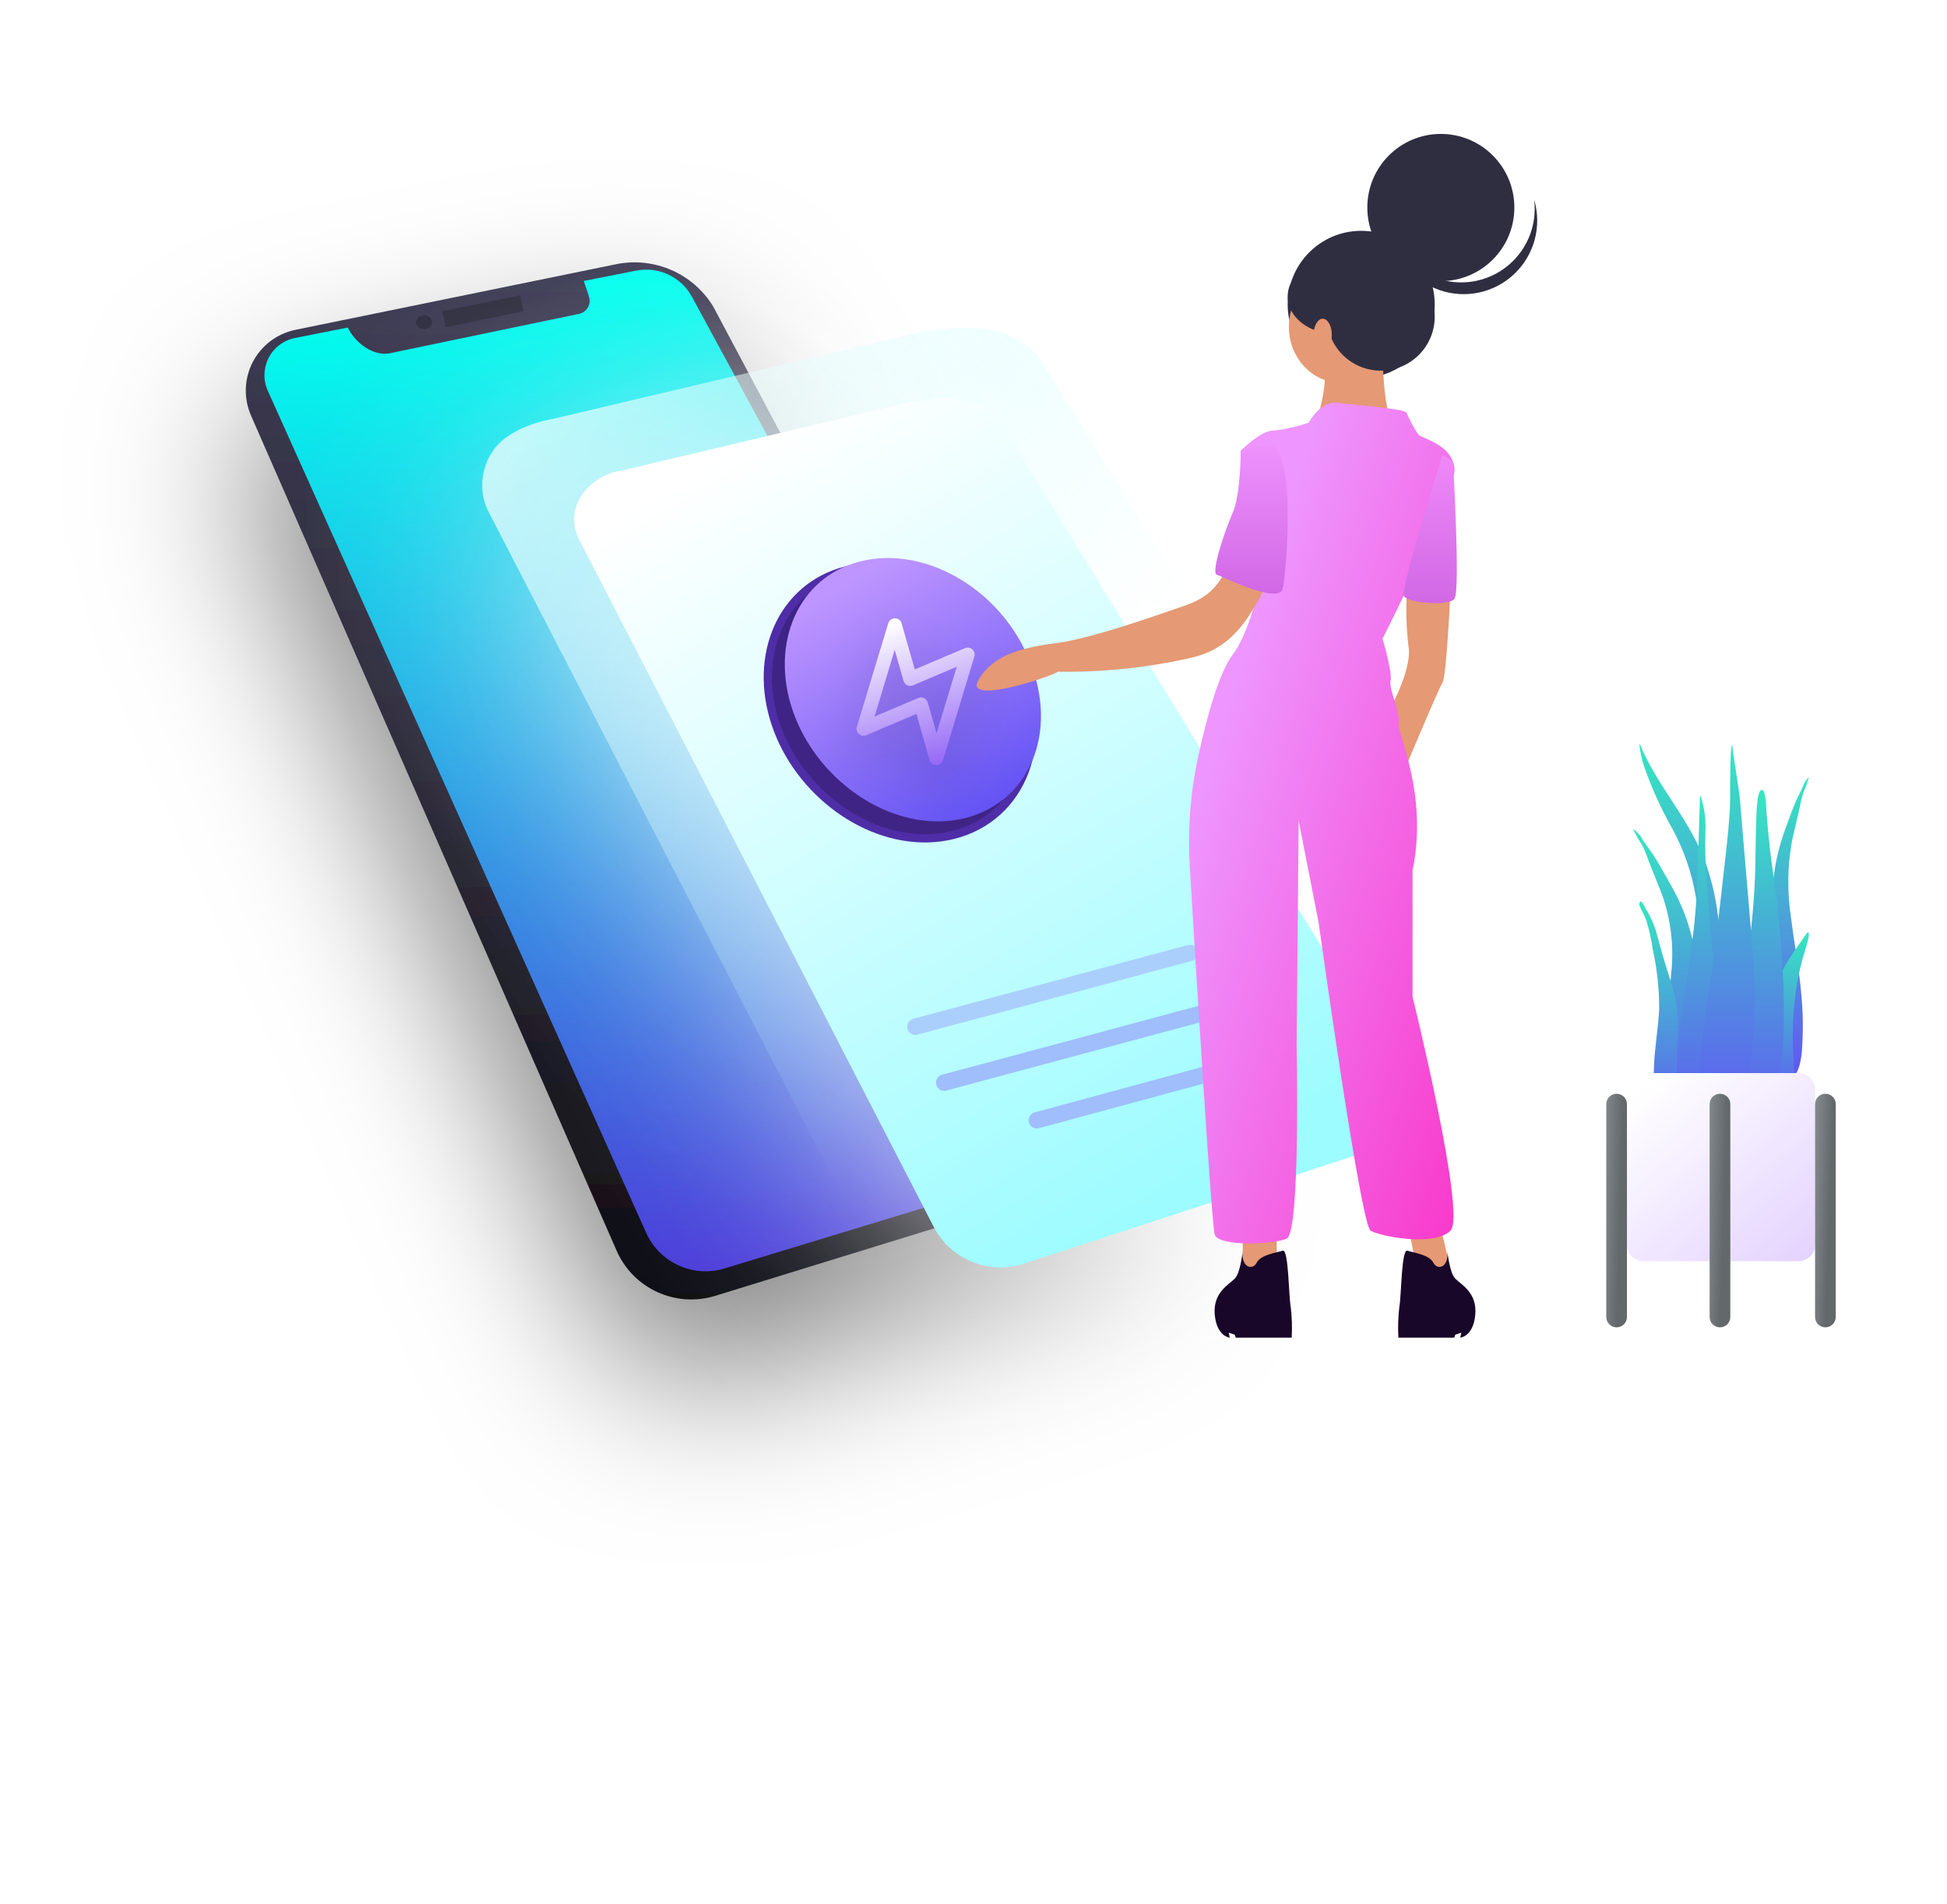
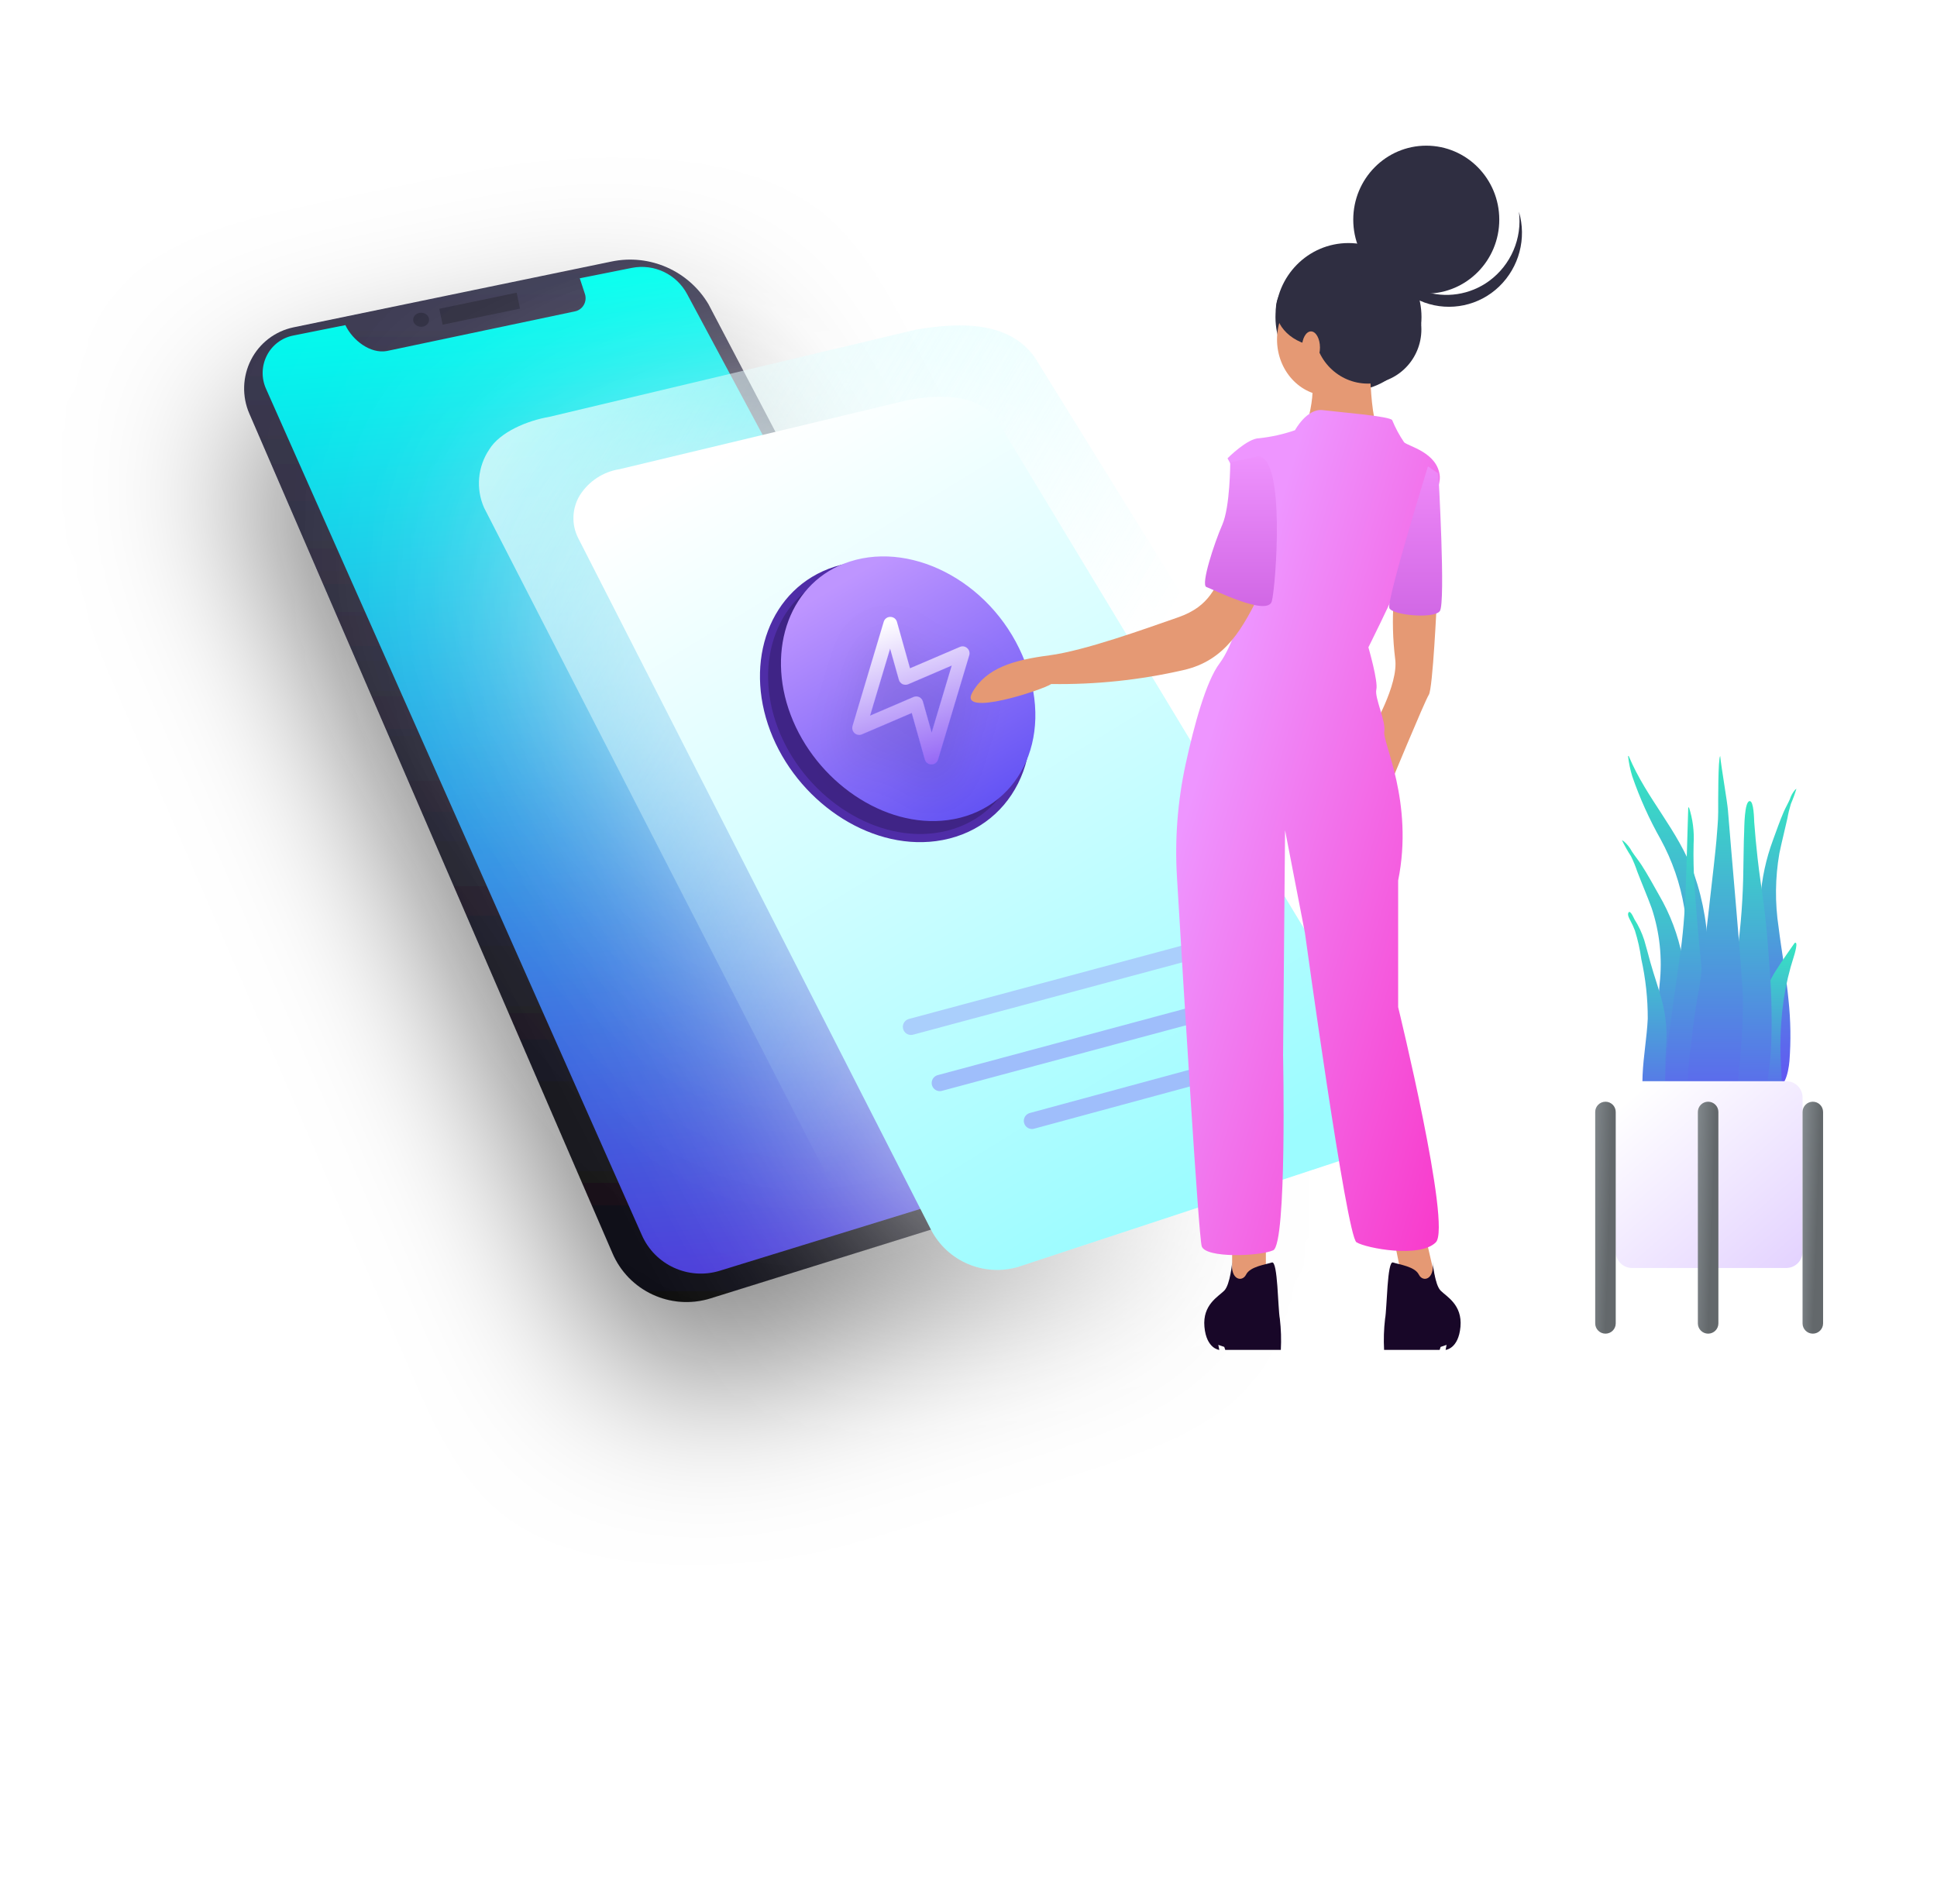
- <svg xmlns="http://www.w3.org/2000/svg" xmlns:xlink="http://www.w3.org/1999/xlink" width="237.577" height="232.346" viewBox="0 0 237.577 232.346">
+ <svg xmlns="http://www.w3.org/2000/svg" xmlns:xlink="http://www.w3.org/1999/xlink" width="237.996" height="233.904" viewBox="0 0 237.996 233.904">
  <defs>
    <style>
-             .cls-1{fill:url(#linear-gradient)}.cls-2{fill:url(#linear-gradient-2)}.cls-11,.cls-12,.cls-3{fill:none}.cls-3{stroke:#2f2e41}.cls-3,.cls-7{stroke-miterlimit:10}.cls-11,.cls-12,.cls-3,.cls-7{stroke-width:2px}.cls-4{fill:#2f2e41}.cls-5{opacity:.7;fill:url(#linear-gradient-3)}.cls-6{fill:url(#linear-gradient-4)}.cls-7{fill:#4f2da7;stroke:#4f2da7}.cls-8{opacity:.2}.cls-9{fill:url(#linear-gradient-5)}.cls-10{fill:url(#linear-gradient-6)}.cls-11,.cls-12{stroke:#aacffc;stroke-linecap:round}.cls-12{stroke:#9fbefb}.cls-13{fill:#e59974}.cls-14{fill:url(#linear-gradient-7)}.cls-15{fill:url(#linear-gradient-8)}.cls-16{fill:#180728}.cls-17{fill:url(#linear-gradient-9)}.cls-18{fill:url(#linear-gradient-10)}.cls-19{fill:url(#linear-gradient-18)}.cls-20{fill:url(#linear-gradient-19)}.cls-21{fill:url(#linear-gradient-20)}.cls-22{fill:url(#linear-gradient-21)}.cls-23{filter:url(#features)}.cls-24{filter:url(#Path_10523)}.cls-25{filter:url(#Path_10583)}.cls-26{filter:url(#Path_9411)}
+             .cls-1{fill:url(#linear-gradient)}.cls-2{fill:url(#linear-gradient-2)}.cls-11,.cls-12,.cls-3{fill:none}.cls-3{stroke:#2f2e41}.cls-3,.cls-7{stroke-miterlimit:10}.cls-11,.cls-12,.cls-3,.cls-7{stroke-width:2px}.cls-4{fill:#2f2e41}.cls-5{opacity:.7;fill:url(#linear-gradient-3)}.cls-6{fill:url(#linear-gradient-4)}.cls-7{fill:#4f2da7;stroke:#4f2da7}.cls-8{opacity:.2}.cls-9{fill:url(#linear-gradient-5)}.cls-10{fill:url(#linear-gradient-6)}.cls-11,.cls-12{stroke:#aacffc;stroke-linecap:round}.cls-12{stroke:#9fbefb}.cls-13{fill:url(#linear-gradient-7)}.cls-14{fill:url(#linear-gradient-15)}.cls-15{fill:url(#linear-gradient-16)}.cls-16{fill:url(#linear-gradient-17)}.cls-17{fill:url(#linear-gradient-18)}.cls-18{fill:#e59974}.cls-19{fill:url(#linear-gradient-19)}.cls-20{fill:url(#linear-gradient-20)}.cls-21{fill:#180728}.cls-22{fill:url(#linear-gradient-21)}.cls-23{filter:url(#features)}.cls-24{filter:url(#Path_10523)}.cls-25{filter:url(#Path_10583)}.cls-26{filter:url(#Path_9411)}
        </style>
    <linearGradient id="linear-gradient" x1=".5" x2=".5" y2="1" gradientUnits="objectBoundingBox">
      <stop offset="0" stop-color="#3f3d56" />
      <stop offset="1" stop-color="#0d0c11" />
    </linearGradient>
-     <filter id="Path_9411" width="168.348" height="186.563" x="0" y="12.02" filterUnits="userSpaceOnUse">
+     <filter id="Path_9411" width="168.348" height="188.129" x="0" y="11.902" filterUnits="userSpaceOnUse">
      <feOffset dy="10" />
      <feGaussianBlur result="blur" stdDeviation="10" />
      <feFlood flood-opacity=".502" />
      <feComposite in2="blur" operator="in" />
      <feComposite in="SourceGraphic" />
    </filter>
    <linearGradient id="linear-gradient-2" x1=".431" x2=".5" y1=".015" y2="1" gradientUnits="objectBoundingBox">
      <stop offset="0" stop-color="#0fe" />
      <stop offset="1" stop-color="#4a3ad9" />
    </linearGradient>
    <linearGradient id="linear-gradient-3" x1=".025" x2=".537" y1=".098" y2=".413" gradientUnits="objectBoundingBox">
      <stop offset="0" stop-color="#fff" />
      <stop offset="1" stop-color="#9cfcff" stop-opacity="0" />
    </linearGradient>
-     <filter id="Path_10583" width="228.57" height="232.346" x="9.008" y="0" filterUnits="userSpaceOnUse">
+     <filter id="Path_10583" width="229.023" height="233.904" x="8.973" y="0" filterUnits="userSpaceOnUse">
      <feOffset dy="5" />
      <feGaussianBlur result="blur-2" stdDeviation="15" />
      <feFlood flood-color="#fff" flood-opacity=".8" />
      <feComposite in2="blur-2" operator="in" />
      <feComposite in="SourceGraphic" />
    </filter>
    <linearGradient id="linear-gradient-4" x1=".237" x2=".748" y1=".035" y2=".912" gradientUnits="objectBoundingBox">
      <stop offset="0" stop-color="#fff" />
      <stop offset="1" stop-color="#9cfcff" />
    </linearGradient>
-     <filter id="Path_10523" width="195.245" height="199.473" x="21.371" y="8.635" filterUnits="userSpaceOnUse">
+     <filter id="Path_10523" width="195.322" height="200.768" x="21.716" y="8.766" filterUnits="userSpaceOnUse">
      <feOffset dy="5" />
      <feGaussianBlur result="blur-3" stdDeviation="15" />
      <feFlood flood-color="#fff" flood-opacity=".8" />
      <feComposite in2="blur-3" operator="in" />
      <feComposite in="SourceGraphic" />
    </filter>
    <linearGradient id="linear-gradient-5" x1=".224" x2=".733" y1=".105" y2="1" gradientUnits="objectBoundingBox">
      <stop offset="0" stop-color="#be95ff" />
      <stop offset="1" stop-color="#6353f4" />
    </linearGradient>
    <linearGradient id="linear-gradient-6" x1=".596" x2=".5" y1=".03" y2="1" gradientUnits="objectBoundingBox">
      <stop offset="0" stop-color="#fff" />
      <stop offset="1" stop-color="#9669f6" />
    </linearGradient>
-     <filter id="features" width="40.85" height="41.732" x="91.278" y="66.258" filterUnits="userSpaceOnUse">
+     <filter id="features" width="40.97" height="41.936" x="91.412" y="66.633" filterUnits="userSpaceOnUse">
      <feOffset dy="3" />
      <feGaussianBlur result="blur-4" stdDeviation="3" />
      <feFlood flood-opacity=".161" />
      <feComposite in2="blur-4" operator="in" />
      <feComposite in="SourceGraphic" />
    </filter>
-     <linearGradient id="linear-gradient-7" x1=".5" x2="1.726" y2="1.19" gradientUnits="objectBoundingBox">
+     <linearGradient id="linear-gradient-7" x1=".5" x2=".5" y2="1" gradientUnits="objectBoundingBox">
+       <stop offset="0" stop-color="#35e7c1" />
+       <stop offset="1" stop-color="#6353f4" />
+     </linearGradient>
+     <linearGradient id="linear-gradient-15" x2="1.591" y1=".152" y2="1.969" gradientUnits="objectBoundingBox">
+       <stop offset="0" stop-color="#fff" />
+       <stop offset="1" stop-color="#cbabff" />
+     </linearGradient>
+     <linearGradient id="linear-gradient-16" x1="-2.056" x2=".5" y1=".073" y2="1" gradientUnits="objectBoundingBox">
+       <stop offset="0" stop-color="#c5cfd6" />
+       <stop offset="1" stop-color="#63686b" />
+     </linearGradient>
+     <linearGradient id="linear-gradient-17" x1="-1.949" y1=".053" xlink:href="#linear-gradient-16" />
+     <linearGradient id="linear-gradient-18" x1="-1.721" xlink:href="#linear-gradient-16" />
+     <linearGradient id="linear-gradient-19" x1=".5" x2="1.726" y2="1.19" gradientUnits="objectBoundingBox">
      <stop offset="0" stop-color="#ee95ff" />
      <stop offset="1" stop-color="#f0a" />
    </linearGradient>
-     <linearGradient id="linear-gradient-8" x1=".5" x2=".5" y2="1" gradientUnits="objectBoundingBox">
+     <linearGradient id="linear-gradient-20" x1=".5" x2=".5" y2="1" gradientUnits="objectBoundingBox">
      <stop offset="0" stop-color="#ef89f8" />
      <stop offset="1" stop-color="#d168e5" />
    </linearGradient>
-     <linearGradient id="linear-gradient-9" x1=".5" x2=".5" y2="1" gradientUnits="objectBoundingBox">
+     <linearGradient id="linear-gradient-21" x1=".5" x2=".5" y2="1" gradientUnits="objectBoundingBox">
      <stop offset="0" stop-color="#ee92fd" />
      <stop offset="1" stop-color="#d167e5" />
    </linearGradient>
-     <linearGradient id="linear-gradient-10" x1=".5" x2=".5" y2="1" gradientUnits="objectBoundingBox">
-       <stop offset="0" stop-color="#35e7c1" />
-       <stop offset="1" stop-color="#6353f4" />
-     </linearGradient>
-     <linearGradient id="linear-gradient-18" x2="1.591" y1=".152" y2="1.969" gradientUnits="objectBoundingBox">
-       <stop offset="0" stop-color="#fff" />
-       <stop offset="1" stop-color="#cbabff" />
-     </linearGradient>
-     <linearGradient id="linear-gradient-19" x1="-2.056" x2=".5" y1=".073" y2="1" gradientUnits="objectBoundingBox">
-       <stop offset="0" stop-color="#c5cfd6" />
-       <stop offset="1" stop-color="#63686b" />
-     </linearGradient>
-     <linearGradient id="linear-gradient-20" x1="-1.949" y1=".053" xlink:href="#linear-gradient-19" />
-     <linearGradient id="linear-gradient-21" x1="-1.721" xlink:href="#linear-gradient-19" />
  </defs>
-   <g id="ill_features" transform="translate(-1.484 -16.551)">
-     <g class="cls-26" transform="translate(1.48 16.55)">
-       <path id="Path_9411-2" d="M286.57 308.254l-39.132 8.006a7.577 7.577 0 0 0-5.416 10.463l44.611 101.906a9.937 9.937 0 0 0 12.019 5.52l45.088-13.9a8.506 8.506 0 0 0 5-12.119l-50.3-94.686a11.245 11.245 0 0 0-11.87-5.19z" class="cls-1" data-name="Path 9411" transform="translate(-211.39 -276.01)" />
+   <g id="ill_features" transform="translate(-1.484 -16.992)">
+     <g id="phone" transform="translate(0 .158)">
+       <g class="cls-26" transform="translate(1.48 16.83)">
+         <path id="Path_9411-2" d="M286.569 308.257l-39.132 8.1a7.58 7.58 0 0 0-5.2 3.986 7.763 7.763 0 0 0-.212 6.607l44.611 103.168a9.9 9.9 0 0 0 12.019 5.588l45.088-14.069a8.537 8.537 0 0 0 5.351-4.941 8.713 8.713 0 0 0-.351-7.328l-50.3-95.859a11.191 11.191 0 0 0-11.874-5.252z" class="cls-1" data-name="Path 9411" transform="translate(-211.39 -276.12)" />
+       </g>
+       <path id="Path_9412" d="M254.435 320.105l6.434-1.286c.89 1.872 3.072 3.55 5.091 3.183l23.081-4.865a1.631 1.631 0 0 0 1.114-.783 1.672 1.672 0 0 0 .145-1.366l-.632-1.923 6.4-1.28a6.317 6.317 0 0 1 6.8 3.238l52.09 97.144a6.484 6.484 0 0 1 .3 5.488 6.354 6.354 0 0 1-4.011 3.7l-44.393 13.685a7.918 7.918 0 0 1-9.565-4.4l-46.177-104.01a4.743 4.743 0 0 1 .108-4.074 4.632 4.632 0 0 1 3.215-2.451z" class="cls-2" data-name="Path 9412" transform="translate(-216.949 -262.029)" />
+       <path id="Line_37" d="M9.507 0L0 1.976" class="cls-3" data-name="Line 37" transform="translate(55.664 53.783)" />
+       <ellipse id="Ellipse_232" cx=".975" cy=".865" class="cls-4" data-name="Ellipse 232" rx=".975" ry=".865" transform="translate(52.252 55.266)" />
+       <g class="cls-25" transform="translate(1.48 16.83)">
+         <path id="Path_10583-2" d="M53.664.525L8.719 11.222c-2.8.482-6.12 1.883-7.434 4.023A7.455 7.455 0 0 0 .649 22.4l56.716 110.524c2.532 4.875 8.264 7.487 14.292 5.928l55.1-17.717A10.148 10.148 0 0 0 133.44 116a7.716 7.716 0 0 0-.441-7.625L68.292 3.887C65.211-.4 59.48-.477 53.664.525z" class="cls-5" data-name="Path 10583" transform="translate(58.83 40)" />
+       </g>
+       <g class="cls-24" transform="translate(1.48 16.83)">
+         <path id="Path_10523-2" d="M41.146.406L5.674 8.905A7.059 7.059 0 0 0 .795 12.1a5.411 5.411 0 0 0-.2 5.294l43.339 84.98a9.154 9.154 0 0 0 10.729 4.567L96.021 93.3a7.647 7.647 0 0 0 5.017-3.957 6.076 6.076 0 0 0-.332-5.872L52.126 3C49.813-.3 45.511-.365 41.146.406z" class="cls-6" data-name="Path 10523" transform="translate(70.46 48.76)" />
+       </g>
+       <path id="Path_9417" d="M496.186 424.427c-3.607-9.525-13.567-14.983-21.563-12.411-7.329 2.357-10.34 10.723-7.26 18.857s11.462 13.952 19.293 12.919c8.544-1.127 13.137-9.84 9.53-19.365z" class="cls-7" data-name="Path 9417" transform="translate(-370.306 -324.577)" />
+       <path id="Path_9418" d="M496.186 424.427c-3.607-9.525-13.567-14.983-21.563-12.411-7.329 2.357-10.34 10.723-7.26 18.857s11.462 13.952 19.293 12.919c8.544-1.127 13.137-9.84 9.53-19.365z" class="cls-8" data-name="Path 9418" transform="translate(-370.306 -324.577)" />
+       <path id="Path_9419" d="M501.186 419.427c-3.607-9.525-13.567-14.983-21.563-12.411-7.329 2.357-10.34 10.723-7.26 18.857s11.462 13.952 19.293 12.919c8.544-1.128 13.137-9.84 9.53-19.365z" class="cls-9" data-name="Path 9419" transform="translate(-373.727 -321.167)" />
+       <g class="cls-23" transform="translate(1.48 16.83)">
+         <path id="features-2" d="M7.614 18.8a.874.874 0 0 1-.653-.294.834.834 0 0 1-.195-.666l.751-5.874-6.672.025A.832.832 0 0 1 .08 11.5a.853.853 0 0 1 .12-.909L8.718.312A.83.83 0 0 1 9.36 0a.875.875 0 0 1 .653.294.834.834 0 0 1 .2.666l-.755 5.873 6.671-.025a.833.833 0 0 1 .771.492.853.853 0 0 1-.12.91L8.257 18.484a.831.831 0 0 1-.643.316zm.543-15.155l-5.494 6.629 5.821-.022a.84.84 0 0 1 .635.287.853.853 0 0 1 .2.67l-.5 3.943 5.494-6.629-5.823.022a.839.839 0 0 1-.634-.286.853.853 0 0 1-.2-.67z" class="cls-10" data-name="features" transform="rotate(-23 245.705 -207.06)" />
+       </g>
+       <path id="Line_213" d="M0 9l33.5-9" class="cls-11" data-name="Line 213" transform="translate(113.417 134.028)" />
+       <path id="Line_214" d="M0 9l33.5-9" class="cls-12" data-name="Line 214" transform="translate(116.958 140.931)" />
+       <path id="Line_216" d="M0 8l29.5-8" class="cls-12" data-name="Line 216" transform="translate(128.279 146.585)" />
    </g>
-     <path id="Path_9412" d="M254.435 320l6.434-1.27c.89 1.85 3.072 3.508 5.091 3.145l23.081-4.807a1.633 1.633 0 0 0 1.259-2.124l-.632-1.9 6.4-1.264a6.342 6.342 0 0 1 6.8 3.2l52.09 95.973a6.332 6.332 0 0 1-3.716 9.078l-44.394 13.519a7.949 7.949 0 0 1-9.565-4.35l-46.171-102.753a4.631 4.631 0 0 1 3.323-6.447z" class="cls-2" data-name="Path 9412" transform="translate(-216.949 -262.206)" />
-     <path id="Line_37" d="M9.507 0L0 1.952" class="cls-3" data-name="Line 37" transform="translate(55.664 53.556)" />
-     <ellipse id="Ellipse_232" cx=".975" cy=".854" class="cls-4" data-name="Ellipse 232" rx=".975" ry=".854" transform="translate(52.252 55.02)" />
-     <g class="cls-25" transform="translate(1.48 16.55)">
-       <path id="Path_10583-2" d="M53.521.519L8.7 11.111c-2.79.477-6.1 1.864-7.414 3.98a7.321 7.321 0 0 0-.636 7.073L57.172 131.45c2.524 4.82 8.239 7.4 14.251 5.858l54.95-17.536a10.116 10.116 0 0 0 6.667-5.084 7.575 7.575 0 0 0-.437-7.54L68.107 3.84C65.036-.4 59.321-.473 53.521.519z" class="cls-5" data-name="Path 10583" transform="translate(58.82 40)" />
+     <g id="plant" transform="translate(197.484 109.895)">
+       <g id="Succulents" transform="translate(3.279)">
+         <path id="Thi_Succs_" d="M.1.053c2.224 5.294 6.012 8.973 8.018 14.478a31.262 31.262 0 0 1 1.716 10.45c.016 1.975-.018 3.951-.027 5.925-.009 1.926-.061 3.839-.225 5.753s-.348 3.824-.429 5.76a15.886 15.886 0 0 1-.6 4.638c-.406 1.094-1.44 1.254-1.714-.073a10.606 10.606 0 0 1-.116-2.319c.022-.972.078-1.944.107-2.916.116-3.9-.034-7.8.044-11.708.077-3.814.567-7.623.025-11.411A26.612 26.612 0 0 0 4 10.24 46.709 46.709 0 0 1 .523 2.526 13.581 13.581 0 0 1 0 .008Q.059-.02.1.053z" class="cls-13" data-name="Thi Succs!" transform="translate(.757)" />
+         <path id="Thi_Succs_2" d="M.246.156A4.243 4.243 0 0 1 1.232 1.4c.371.572.807 1.088 1.178 1.66.773 1.193 1.452 2.459 2.157 3.7a24.232 24.232 0 0 1 2.857 7.592 81.721 81.721 0 0 1 .876 8.606c.232 3.038.466 6.1.5 9.148a32.677 32.677 0 0 1-.076 4.174c-.1.845-.483 1.565-1.343 1.558-1.825-.015-2.681-2.038-3.04-3.695a31.135 31.135 0 0 1-.549-7.532c.1-3.011.623-5.976.85-8.976a21.88 21.88 0 0 0-.987-9.284C3.1 6.841 2.463 5.366 1.888 3.866a14.5 14.5 0 0 0-.776-1.89A18.143 18.143 0 0 1 0 0z" class="cls-13" data-name="Thi Succs!" transform="translate(0 10.342)" />
+         <path id="Thi_Succs_3" d="M4.373.131L4.541 0a16.69 16.69 0 0 1-.675 1.852 15.112 15.112 0 0 0-.436 1.8c-.316 1.433-.682 2.834-.981 4.279a28.338 28.338 0 0 0-.092 9.113c.366 3 .946 5.99 1.222 8.986a41.256 41.256 0 0 1 .109 7.419c-.148 1.61-.635 3.533-1.96 3.37-.628-.076-.95-.827-1.081-1.675C.436 33.782.392 32.35.31 31c-.183-3.026-.22-6.039-.256-9.031-.034-2.822-.129-5.7.06-8.452a25.9 25.9 0 0 1 1.564-7.254C2.107 5.1 2.515 3.91 3 2.8c.231-.532.513-1 .744-1.533A3.279 3.279 0 0 1 4.373.131z" class="cls-13" data-name="Thi Succs!" transform="translate(16.901 4.036)" />
+         <path id="Thi_Succs_4" d="M.053.076c.241-.405.773.931.854 1.1L.8.925a11.123 11.123 0 0 1 1.19 2.54c.27.9.5 1.827.754 2.738.478 1.708 1.091 3.368 1.521 5.097a16.573 16.573 0 0 1 .423 5.07 43.308 43.308 0 0 0-.047 5.445 15.858 15.858 0 0 0 .531 2.5c.192.831.344 1.673.571 2.493.052-.107.059.25.059.278a1.723 1.723 0 0 1-.1.571 1.538 1.538 0 0 1-.969 1.062c-.872.249-1.681-.544-1.963-1.381a22.919 22.919 0 0 1-.818-3.793 17.88 17.88 0 0 1-.166-3.5c.1-2.315.522-4.6.635-6.915a33.418 33.418 0 0 0-.794-7.341A21.436 21.436 0 0 0 .847 2.3a9.778 9.778 0 0 0-.583-1.275C.141.785-.109.358.053.076z" class="cls-13" data-name="Thi Succs!" transform="translate(.757 19.171)" />
+         <path id="Thi_Succs_5" d="M2.586 9c-.1 2.887-.272 5.752-.657 8.609-.393 2.915-.844 5.82-1.222 8.738A59.1 59.1 0 0 0 0 34.958c.038 2.121-.314 5.71 2.042 6.756 2.386 1.06 2.9-3.467 3.054-4.962a55.968 55.968 0 0 0 .057-8.647c-.15-2.959-.4-5.9-.709-8.85a255.71 255.71 0 0 1-.83-9.847 56.53 56.53 0 0 1-.1-4.87A12.169 12.169 0 0 0 2.94 0l-.085.062" class="cls-13" data-name="Thi Succs!" transform="translate(5.297 6.306)" />
+         <path id="Thi_Succs_6" d="M3.048 1.5c-.429.625-.862 1.244-1.267 1.906A10.053 10.053 0 0 0 .2 7.6a82.356 82.356 0 0 0 0 11.027 5.769 5.769 0 0 0 .216 2.181c.267.644.766 1.135 1.241 1.133 1.018-.006.863-2.5.864-3.6 0-1.923-.213-3.865-.194-5.787a40.177 40.177 0 0 1 .41-5.62 32.378 32.378 0 0 1 1.231-5.216c.075-.228.613-1.986.1-1.683" class="cls-13" data-name="Thi Succs!" transform="translate(17.153 22.955)" />
+         <path id="Thi_Succs_7" d="M3.6 0c-.669 0-.665 3.336-.685 3.765-.073 1.546-.056 3.093-.1 4.64a84.111 84.111 0 0 1-.731 10.117c-.273 1.8-.589 3.584-.93 5.367S.35 27.462.125 29.272a37.7 37.7 0 0 0-.064 5.264A46.08 46.08 0 0 0 .374 39.8c.057.431.124.859.195 1.287a10.205 10.205 0 0 0 .125 1.138 1.154 1.154 0 0 0 1.318.635c1.259-.23 2.064-1.811 2.494-2.967a27.774 27.774 0 0 0 1.129-4.63 40.469 40.469 0 0 0 .607-5.343A89.907 89.907 0 0 0 5.929 19c-.145-2.02-.313-4.032-.57-6.04s-.584-3.99-.8-5.995a116.558 116.558 0 0 1-.408-4.379C4.13 2.235 4.109 0 3.6 0" class="cls-13" data-name="Thi Succs!" transform="translate(12.108 5.55)" />
+         <path id="Thi_Succs_8" d="M6.8 29.8c-.113-3.5-1.521-18.888-1.842-23.124C4.878 5.616 4.107 1.2 4.007 0c-.271.34-.248 5.628-.245 6.843s-.146 2.384-.223 3.579c-.078 1.22-1.881 16.973-2.115 18.145C.958 30.9.647 33.291.406 35.675a30.944 30.944 0 0 0-.285 7.111 7.14 7.14 0 0 0 .371 1.561c.2.534.338 1.027.5 1.586a3.225 3.225 0 0 0 1.447 2.061c1.476.762 2.268-.962 2.669-2.463a40.164 40.164 0 0 0 1.246-7.35A77.905 77.905 0 0 0 6.8 29.8" class="cls-13" data-name="Thi Succs!" transform="translate(8.072)" />
+       </g>
+       <g id="Planter" transform="translate(0 39.973)">
+         <rect id="Vase" width="22.955" height="22.955" class="cls-14" rx="2" transform="translate(2.523)" />
+         <rect id="Leg" width="2.523" height="28.504" class="cls-15" rx="1.261" transform="translate(0 2.523)" />
+         <rect id="Leg-2" width="2.523" height="28.504" class="cls-16" data-name="Leg" rx="1.261" transform="translate(12.613 2.523)" />
+         <rect id="Leg-3" width="2.523" height="28.504" class="cls-17" data-name="Leg" rx="1.261" transform="translate(25.477 2.523)" />
+       </g>
    </g>
-     <g class="cls-24" transform="translate(1.48 16.55)">
-       <path id="Path_10523-2" d="M41.15.4L5.675 8.812a7.072 7.072 0 0 0-4.88 3.156A5.291 5.291 0 0 0 .6 17.2l43.3 83.939a9.189 9.189 0 0 0 10.726 4.507l41.36-13.492A7.64 7.64 0 0 0 101 88.241a5.939 5.939 0 0 0-.329-5.8L52.129 2.954C49.818-.3 45.516-.364 41.15.4z" class="cls-6" data-name="Path 10523" transform="translate(70.07 48.64)" />
-     </g>
-     <path id="Path_9417" d="M496.186 424.27c-3.607-9.41-13.567-14.8-21.563-12.262-7.329 2.329-10.34 10.594-7.26 18.63s11.462 13.784 19.293 12.763c8.544-1.113 13.137-9.721 9.53-19.131z" class="cls-7" data-name="Path 9417" transform="translate(-370.493 -325.16)" />
-     <path id="Path_9418" d="M496.186 424.27c-3.607-9.41-13.567-14.8-21.563-12.262-7.329 2.329-10.34 10.594-7.26 18.63s11.462 13.784 19.293 12.763c8.544-1.113 13.137-9.721 9.53-19.131z" class="cls-8" data-name="Path 9418" transform="translate(-370.493 -325.16)" />
-     <path id="Path_9419" d="M501.186 419.27c-3.607-9.41-13.567-14.8-21.563-12.262-7.329 2.329-10.34 10.594-7.26 18.63s11.462 13.784 19.293 12.763c8.544-1.114 13.137-9.721 9.53-19.131z" class="cls-9" data-name="Path 9419" transform="translate(-373.919 -321.733)" />
-     <g class="cls-23" transform="translate(1.48 16.55)">
-       <path id="features-2" d="M7.64 18.6a.884.884 0 0 1-.653-.294.826.826 0 0 1-.2-.66l.724-5.811H.851A.845.845 0 0 1 .2 10.449L8.662.312A.823.823 0 0 1 9.3.006.885.885 0 0 1 9.955.3a.827.827 0 0 1 .2.66l-.724 5.81h6.659a.846.846 0 0 1 .651 1.387L8.281 18.3a.825.825 0 0 1-.641.3zm.476-15l-5.455 6.546h5.81a.847.847 0 0 1 .841.951L8.827 15l5.455-6.537H8.471a.847.847 0 0 1-.84-.951z" class="cls-10" data-name="features" transform="rotate(-23 244.674 -206.913)" />
-     </g>
-     <path id="Line_213" d="M0 9l33.5-9" class="cls-11" data-name="Line 213" transform="translate(113.174 132.846)" />
-     <path id="Line_214" d="M0 9l33.5-9" class="cls-12" data-name="Line 214" transform="translate(116.704 139.668)" />
-     <path id="Line_216" d="M0 8l29.5-8" class="cls-12" data-name="Line 216" transform="translate(128.001 145.264)" />
-     <ellipse id="Ellipse_237" cx="8.971" cy="8.981" class="cls-4" data-name="Ellipse 237" rx="8.971" ry="8.981" transform="translate(158.609 44.719)" />
-     <path id="Path_9420" d="M719.8 693.04l1.706 7.322h-4.146l-1.706-8.3z" class="cls-13" data-name="Path 9420" transform="translate(-542.54 -526.796)" />
-     <path id="Path_9421" d="M637.8 696.064v6.836l-4.144.488v-7.322z" class="cls-13" data-name="Path 9421" transform="translate(-480.53 -529.819)" />
-     <path id="Path_9422" d="M827.622 450.7s-.488 10.494-.975 11.226-4.875 11.227-4.875 11.227l-2.194-6.833s3.413-5.613 2.925-8.786a36.507 36.507 0 0 1-.18-7.077z" class="cls-13" data-name="Path 9422" transform="translate(-649.145 -362.067)" />
-     <ellipse id="Ellipse_238" cx="6.326" cy="6.834" class="cls-13" data-name="Ellipse 238" rx="6.326" ry="6.834" transform="translate(158.756 49.587)" />
-     <path id="Path_9423" d="M792.865 322.456s-.244 9.762 1.463 11.227-9.751.244-9.751.244 2.438-6.833.488-8.3 7.8-3.171 7.8-3.171z" class="cls-13" data-name="Path 9423" transform="translate(-622.677 -265.303)" />
-     <path id="Path_9424" d="M736.307 359.848s1.463-2.685 3.413-2.441 8.288.732 8.532 1.22a14.59 14.59 0 0 0 1.463 2.685c.488.488 4.144 1.22 4.388 4.149s-8.776 20.745-8.776 20.745 1.219 4.149.975 5.125 1.219 3.9.975 5.125 3.657 8.542 1.706 18.06v15.375s6.582 26.6 4.632 28.554-8.532.732-9.751 0-6.338-37.584-6.338-37.584l-2.438-12.447-.244 27.334s.488 22.941-1.219 23.673-8.288.976-8.776-.488c-.38-1.142-2.243-31.529-3.045-44.849a49.821 49.821 0 0 1 1.073-13.71c1.015-4.607 2.487-10.02 4.166-12.217 3.169-4.149 5.119-17.328 5.119-17.328l-4.144-7.566s2.438-2.441 3.9-2.441a20.067 20.067 0 0 0 4.389-.974z" class="cls-14" data-name="Path 9424" transform="translate(-575.139 -291.713)" />
-     <path id="Path_9425" d="M833.821 383.456l1.286.876s.908 15.72.177 16.7-5.816.5-6.2-.36 4.737-17.216 4.737-17.216z" class="cls-15" data-name="Path 9425" transform="translate(-656.32 -311.416)" />
-     <path id="Path_9426" d="M22 1.347c.709 4.958 1.33 9.372-2.319 13.368a68.644 68.644 0 0 1-12.32 10.7C6.911 26.6.338 35.328.006 31.85s1.94-6.207 5.165-9.151 7.741-9.33 10.289-12.834 1.5-5.687 1.416-8.612S21 1.384 22 1.347z" class="cls-13" data-name="Path 9426" transform="rotate(35.02 -46.89 257.24)" />
-     <path id="Path_9427" d="M737.925 781.255s-.244 2.734-.975 3.466-2.682 1.708-2.438 4.393 1.828 2.807 1.828 2.807l-.122-.61.731.244.122.366h6.829a22.026 22.026 0 0 0-.122-3.783c-.244-1.22-.244-7.078-.975-6.834s-2.681.488-3.169 1.464-1.953.632-1.709-1.513z" class="cls-16" data-name="Path 9427" transform="translate(-584.801 -612.131)" />
-     <path id="Path_9428" d="M831.955 781.255s.244 2.734.975 3.466 2.681 1.708 2.438 4.393-1.828 2.807-1.828 2.807l.122-.61-.731.244-.122.366h-6.826a22.033 22.033 0 0 1 .122-3.783c.244-1.22.244-7.078.975-6.834s2.681.488 3.169 1.464 1.951.632 1.706-1.513z" class="cls-16" data-name="Path 9428" transform="translate(-653.868 -612.131)" />
-     <path id="Path_9429" d="M741.365 378.456l-3.413.732s0 5.369-.975 7.566-2.682 7.322-1.95 7.566 7.557 3.661 8.044 1.708 1.707-17.572-1.706-17.572z" class="cls-17" data-name="Path 9429" transform="translate(-585.072 -307.636)" />
-     <ellipse id="Ellipse_239" cx="8.971" cy="8.981" class="cls-4" data-name="Ellipse 239" rx="8.971" ry="8.981" transform="translate(168.327 32.894)" />
-     <path id="Path_9430" d="M836.51 264.313a8.968 8.968 0 0 1-13.853-4.716 8.972 8.972 0 1 0 17.5-3.683 8.983 8.983 0 0 1-3.647 8.399z" class="cls-4" data-name="Path 9430" transform="translate(-651.474 -215.001)" />
-     <ellipse id="Ellipse_240" cx="6.579" cy="6.586" class="cls-4" data-name="Ellipse 240" rx="6.579" ry="6.586" transform="translate(163.393 48.611)" />
-     <ellipse id="Ellipse_241" cx="5.831" cy="4.565" class="cls-4" data-name="Ellipse 241" rx="5.831" ry="4.565" transform="translate(158.609 48.162)" />
-     <ellipse id="Ellipse_242" cx="1.107" cy="1.96" class="cls-13" data-name="Ellipse 242" rx="1.107" ry="1.96" transform="translate(161.778 55.445)" />
-     <g id="Plant" transform="translate(197.484 107.395)">
-       <g id="Succulents" transform="translate(3.279)">
-         <path id="Thi_Succs_" d="M.1.053c2.224 5.294 6.012 8.973 8.018 14.478a31.263 31.263 0 0 1 1.716 10.45c.016 1.975-.018 3.951-.027 5.925-.009 1.926-.061 3.839-.225 5.753s-.348 3.824-.429 5.76a15.886 15.886 0 0 1-.6 4.638c-.406 1.094-1.44 1.254-1.714-.073a10.606 10.606 0 0 1-.116-2.319c.022-.972.078-1.944.107-2.916.116-3.9-.034-7.8.044-11.708.077-3.814.567-7.623.025-11.411A26.612 26.612 0 0 0 4 10.24 46.709 46.709 0 0 1 .523 2.526 13.581 13.581 0 0 1 0 .008Q.059-.02.1.053z" class="cls-18" data-name="Thi Succs!" transform="translate(.757)" />
-         <path id="Thi_Succs_2" d="M.246.156A4.243 4.243 0 0 1 1.232 1.4c.371.572.807 1.088 1.178 1.66.773 1.193 1.452 2.459 2.157 3.7a24.233 24.233 0 0 1 2.857 7.592 81.722 81.722 0 0 1 .876 8.606c.232 3.038.466 6.1.5 9.148a32.677 32.677 0 0 1-.076 4.174c-.1.845-.483 1.565-1.343 1.558-1.825-.015-2.681-2.038-3.04-3.695a31.135 31.135 0 0 1-.549-7.532c.1-3.011.623-5.976.85-8.976a21.88 21.88 0 0 0-.987-9.284C3.1 6.841 2.463 5.366 1.888 3.866a14.5 14.5 0 0 0-.776-1.89A18.143 18.143 0 0 1 0 0z" class="cls-18" data-name="Thi Succs!" transform="translate(0 10.342)" />
-         <path id="Thi_Succs_3" d="M4.373.131L4.541 0a16.69 16.69 0 0 1-.675 1.852 15.112 15.112 0 0 0-.436 1.8c-.316 1.433-.682 2.834-.981 4.279a28.338 28.338 0 0 0-.092 9.113c.366 3 .946 5.99 1.222 8.986a41.256 41.256 0 0 1 .109 7.419c-.148 1.61-.635 3.533-1.96 3.37-.628-.076-.95-.827-1.081-1.675C.436 33.782.392 32.35.31 31c-.183-3.026-.22-6.039-.256-9.031-.034-2.822-.129-5.7.06-8.452a25.9 25.9 0 0 1 1.564-7.254C2.107 5.1 2.515 3.91 3 2.8c.231-.532.513-1 .744-1.533A3.279 3.279 0 0 1 4.373.131z" class="cls-18" data-name="Thi Succs!" transform="translate(16.901 4.036)" />
-         <path id="Thi_Succs_4" d="M.053.076c.241-.405.773.931.854 1.1L.8.925a11.123 11.123 0 0 1 1.19 2.54c.27.9.5 1.827.754 2.738.478 1.708 1.091 3.368 1.521 5.097a16.574 16.574 0 0 1 .423 5.07 43.308 43.308 0 0 0-.047 5.445 15.859 15.859 0 0 0 .531 2.5c.192.831.344 1.673.571 2.493.052-.107.059.25.059.278a1.723 1.723 0 0 1-.1.571 1.538 1.538 0 0 1-.969 1.062c-.872.249-1.681-.544-1.963-1.381a22.919 22.919 0 0 1-.818-3.793 17.88 17.88 0 0 1-.166-3.5c.1-2.315.522-4.6.635-6.915a33.418 33.418 0 0 0-.794-7.341A21.436 21.436 0 0 0 .847 2.3a9.778 9.778 0 0 0-.583-1.275C.141.785-.109.358.053.076z" class="cls-18" data-name="Thi Succs!" transform="translate(.757 19.171)" />
-         <path id="Thi_Succs_5" d="M2.586 9c-.1 2.887-.272 5.752-.657 8.609-.393 2.915-.844 5.82-1.222 8.738A59.1 59.1 0 0 0 0 34.958c.038 2.121-.314 5.71 2.042 6.756 2.386 1.06 2.9-3.467 3.054-4.962a55.968 55.968 0 0 0 .057-8.647c-.15-2.959-.4-5.9-.709-8.85a255.71 255.71 0 0 1-.83-9.847 56.53 56.53 0 0 1-.1-4.87A12.169 12.169 0 0 0 2.94 0l-.085.062" class="cls-18" data-name="Thi Succs!" transform="translate(5.297 6.306)" />
-         <path id="Thi_Succs_6" d="M3.048 1.5c-.429.625-.862 1.244-1.267 1.906A10.053 10.053 0 0 0 .2 7.6a82.356 82.356 0 0 0 0 11.027 5.769 5.769 0 0 0 .216 2.181c.267.644.766 1.135 1.241 1.133 1.018-.006.863-2.5.864-3.6 0-1.923-.213-3.865-.194-5.787a40.177 40.177 0 0 1 .41-5.62 32.378 32.378 0 0 1 1.231-5.216c.075-.228.613-1.986.1-1.683" class="cls-18" data-name="Thi Succs!" transform="translate(17.153 22.955)" />
-         <path id="Thi_Succs_7" d="M3.6 0c-.669 0-.665 3.336-.685 3.765-.073 1.546-.056 3.093-.1 4.64a84.111 84.111 0 0 1-.731 10.117c-.273 1.8-.589 3.584-.93 5.367S.35 27.462.125 29.272a37.7 37.7 0 0 0-.064 5.264A46.08 46.08 0 0 0 .374 39.8c.057.431.124.859.195 1.287a10.205 10.205 0 0 0 .125 1.138 1.154 1.154 0 0 0 1.318.635c1.259-.23 2.064-1.811 2.494-2.967a27.774 27.774 0 0 0 1.129-4.63 40.469 40.469 0 0 0 .607-5.343A89.907 89.907 0 0 0 5.929 19c-.145-2.02-.313-4.032-.57-6.04s-.584-3.99-.8-5.995a116.558 116.558 0 0 1-.408-4.379C4.13 2.235 4.109 0 3.6 0" class="cls-18" data-name="Thi Succs!" transform="translate(12.108 5.55)" />
-         <path id="Thi_Succs_8" d="M6.8 29.8c-.113-3.5-1.521-18.888-1.842-23.124C4.878 5.616 4.107 1.2 4.007 0c-.271.34-.248 5.628-.245 6.843s-.146 2.384-.223 3.579c-.078 1.22-1.881 16.973-2.115 18.145C.958 30.9.647 33.291.406 35.675a30.944 30.944 0 0 0-.285 7.111 7.14 7.14 0 0 0 .371 1.561c.2.534.338 1.027.5 1.586a3.225 3.225 0 0 0 1.447 2.061c1.476.762 2.268-.962 2.669-2.463a40.164 40.164 0 0 0 1.246-7.35A77.905 77.905 0 0 0 6.8 29.8" class="cls-18" data-name="Thi Succs!" transform="translate(8.072)" />
-       </g>
-       <g id="Planter" transform="translate(0 40.108)">
-         <rect id="Vase" width="22.955" height="22.955" class="cls-19" rx="2" transform="translate(2.523)" />
-         <rect id="Leg" width="2.523" height="28.505" class="cls-20" rx="1.261" transform="translate(0 2.523)" />
-         <rect id="Leg-2" width="2.523" height="28.505" class="cls-21" data-name="Leg" rx="1.261" transform="translate(12.613 2.523)" />
-         <rect id="Leg-3" width="2.523" height="28.505" class="cls-22" data-name="Leg" rx="1.261" transform="translate(25.477 2.523)" />
-       </g>
+     <g id="woman" transform="translate(.081)">
+       <ellipse id="Ellipse_237" cx="8.971" cy="9.091" class="cls-4" data-name="Ellipse 237" rx="8.971" ry="9.091" transform="translate(158.117 46.863)" />
+       <path id="Path_9420" d="M719.8 693.052l1.706 7.411h-4.146l-1.706-8.4z" class="cls-18" data-name="Path 9420" transform="translate(-543.193 -523.869)" />
+       <path id="Path_9421" d="M637.8 696.064v6.917l-4.144.494v-7.411z" class="cls-18" data-name="Path 9421" transform="translate(-480.861 -526.88)" />
+       <path id="Path_9422" d="M827.622 450.705s-.488 10.622-.975 11.363-4.875 11.363-4.875 11.363l-2.194-6.917s3.413-5.682 2.925-8.893a37.4 37.4 0 0 1-.18-7.163z" class="cls-18" data-name="Path 9422" transform="translate(-649.684 -359.698)" />
+       <ellipse id="Ellipse_238" cx="6.326" cy="6.917" class="cls-18" data-name="Ellipse 238" rx="6.326" ry="6.917" transform="translate(158.309 51.791)" />
+       <path id="Path_9423" d="M792.865 322.456s-.244 9.881 1.463 11.363-9.751.247-9.751.247 2.438-6.917.488-8.4 7.8-3.21 7.8-3.21z" class="cls-18" data-name="Path 9423" transform="translate(-623.138 -263.135)" />
+       <path id="Path_9424" d="M736.307 359.878s1.463-2.717 3.413-2.47 8.288.741 8.532 1.235a14.825 14.825 0 0 0 1.463 2.717c.488.494 4.144 1.235 4.388 4.2s-8.776 21-8.776 21 1.219 4.2.975 5.188 1.219 3.952.975 5.188 3.657 8.646 1.706 18.28v15.563s6.582 26.926 4.632 28.9-8.532.741-9.751 0-6.338-38.043-6.338-38.043l-2.438-12.6-.244 27.667s.488 23.221-1.219 23.962-8.288.988-8.776-.494c-.38-1.156-2.243-31.914-3.045-45.4a51.029 51.029 0 0 1 1.073-13.877c1.015-4.663 2.487-10.142 4.165-12.366 3.169-4.2 5.119-17.539 5.119-17.539l-4.144-7.658s2.438-2.47 3.9-2.47a19.863 19.863 0 0 0 4.39-.983z" class="cls-19" data-name="Path 9424" transform="translate(-575.791 -290.012)" />
+       <path id="Path_9425" d="M833.821 383.456l1.286.887s.908 15.911.177 16.9-5.816.506-6.2-.365 4.737-17.422 4.737-17.422z" class="cls-20" data-name="Path 9425" transform="translate(-656.972 -309.149)" />
+       <path id="Path_9426" d="M21.942 1.4c.74 5 1.389 9.456-2.252 13.465A67.85 67.85 0 0 1 7.381 25.577C6.938 26.772.388 35.531.036 32.023s1.912-6.246 5.134-9.2 7.719-9.362 10.257-12.88S16.9 4.222 16.8 1.273s4.137.155 5.142.127z" class="cls-18" data-name="Path 9426" transform="rotate(35.02 -50.644 258.553)" />
+       <path id="Path_9427" d="M737.925 781.255s-.244 2.767-.975 3.508-2.682 1.729-2.438 4.447 1.828 2.841 1.828 2.841l-.122-.618.731.247.122.371h6.829a22.57 22.57 0 0 0-.122-3.829c-.244-1.235-.244-7.164-.975-6.917s-2.681.494-3.169 1.482-1.953.642-1.709-1.532z" class="cls-21" data-name="Path 9427" transform="translate(-585.123 -609.157)" />
+       <path id="Path_9428" d="M831.955 781.255s.244 2.767.975 3.508 2.681 1.729 2.438 4.447-1.828 2.841-1.828 2.841l.122-.618-.731.247-.122.371h-6.826a22.572 22.572 0 0 1 .122-3.829c.244-1.235.244-7.164.975-6.917s2.681.494 3.169 1.482 1.951.642 1.706-1.532z" class="cls-21" data-name="Path 9428" transform="translate(-654.52 -609.157)" />
+       <path id="Path_9429" d="M741.365 378.456l-3.413.741s0 5.435-.975 7.658-2.682 7.411-1.95 7.658 7.557 3.705 8.044 1.729 1.707-17.786-1.706-17.786z" class="cls-22" data-name="Path 9429" transform="translate(-585.393 -305.377)" />
+       <ellipse id="Ellipse_239" cx="8.971" cy="9.091" class="cls-4" data-name="Ellipse 239" rx="8.971" ry="9.091" transform="translate(167.675 34.894)" />
+       <path id="Path_9430" d="M836.51 264.415a8.874 8.874 0 0 1-8.143 1.239 9.039 9.039 0 0 1-5.71-6.012 9.067 9.067 0 0 0 5.878 7.425 8.884 8.884 0 0 0 9.192-1.958 9.173 9.173 0 0 0 2.43-9.195 9.141 9.141 0 0 1-3.647 8.501z" class="cls-4" data-name="Path 9430" transform="translate(-652.126 -212.903)" />
+       <ellipse id="Ellipse_240" cx="6.579" cy="6.667" class="cls-4" data-name="Ellipse 240" rx="6.579" ry="6.667" transform="translate(162.888 50.802)" />
+       <ellipse id="Ellipse_241" cx="5.831" cy="4.621" class="cls-4" data-name="Ellipse 241" rx="5.831" ry="4.621" transform="translate(158.172 50.348)" />
+       <ellipse id="Ellipse_242" cx="1.107" cy="1.984" class="cls-18" data-name="Ellipse 242" rx="1.107" ry="1.984" transform="translate(161.372 57.72)" />
    </g>
  </g>
</svg>
